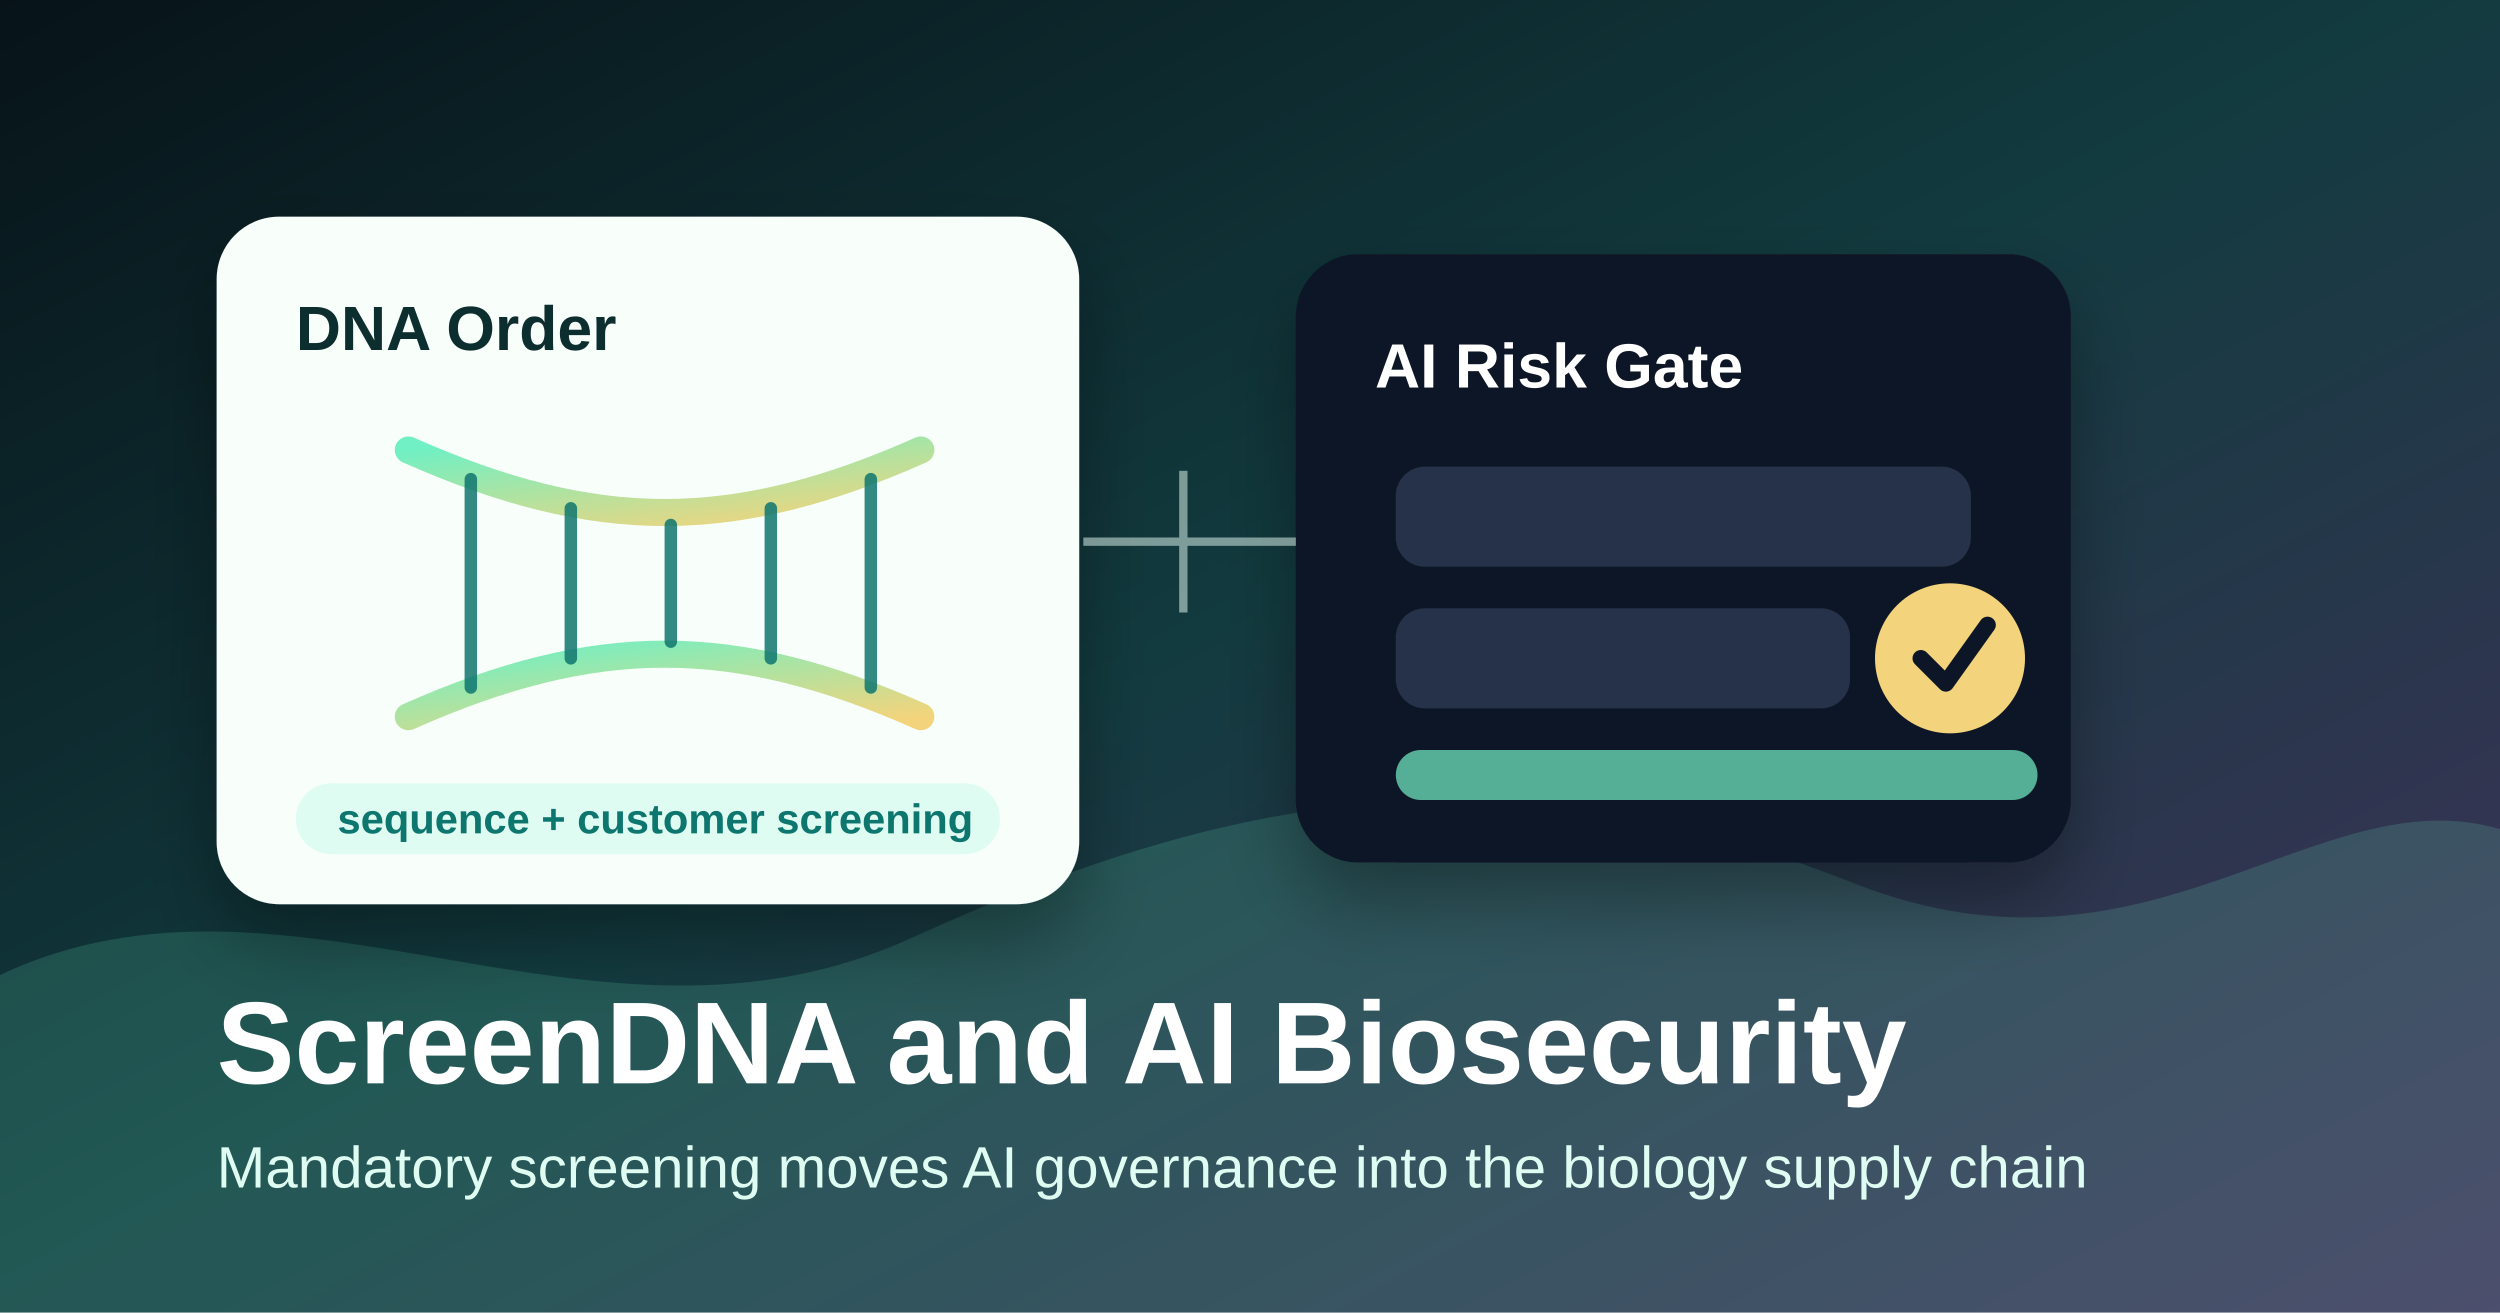
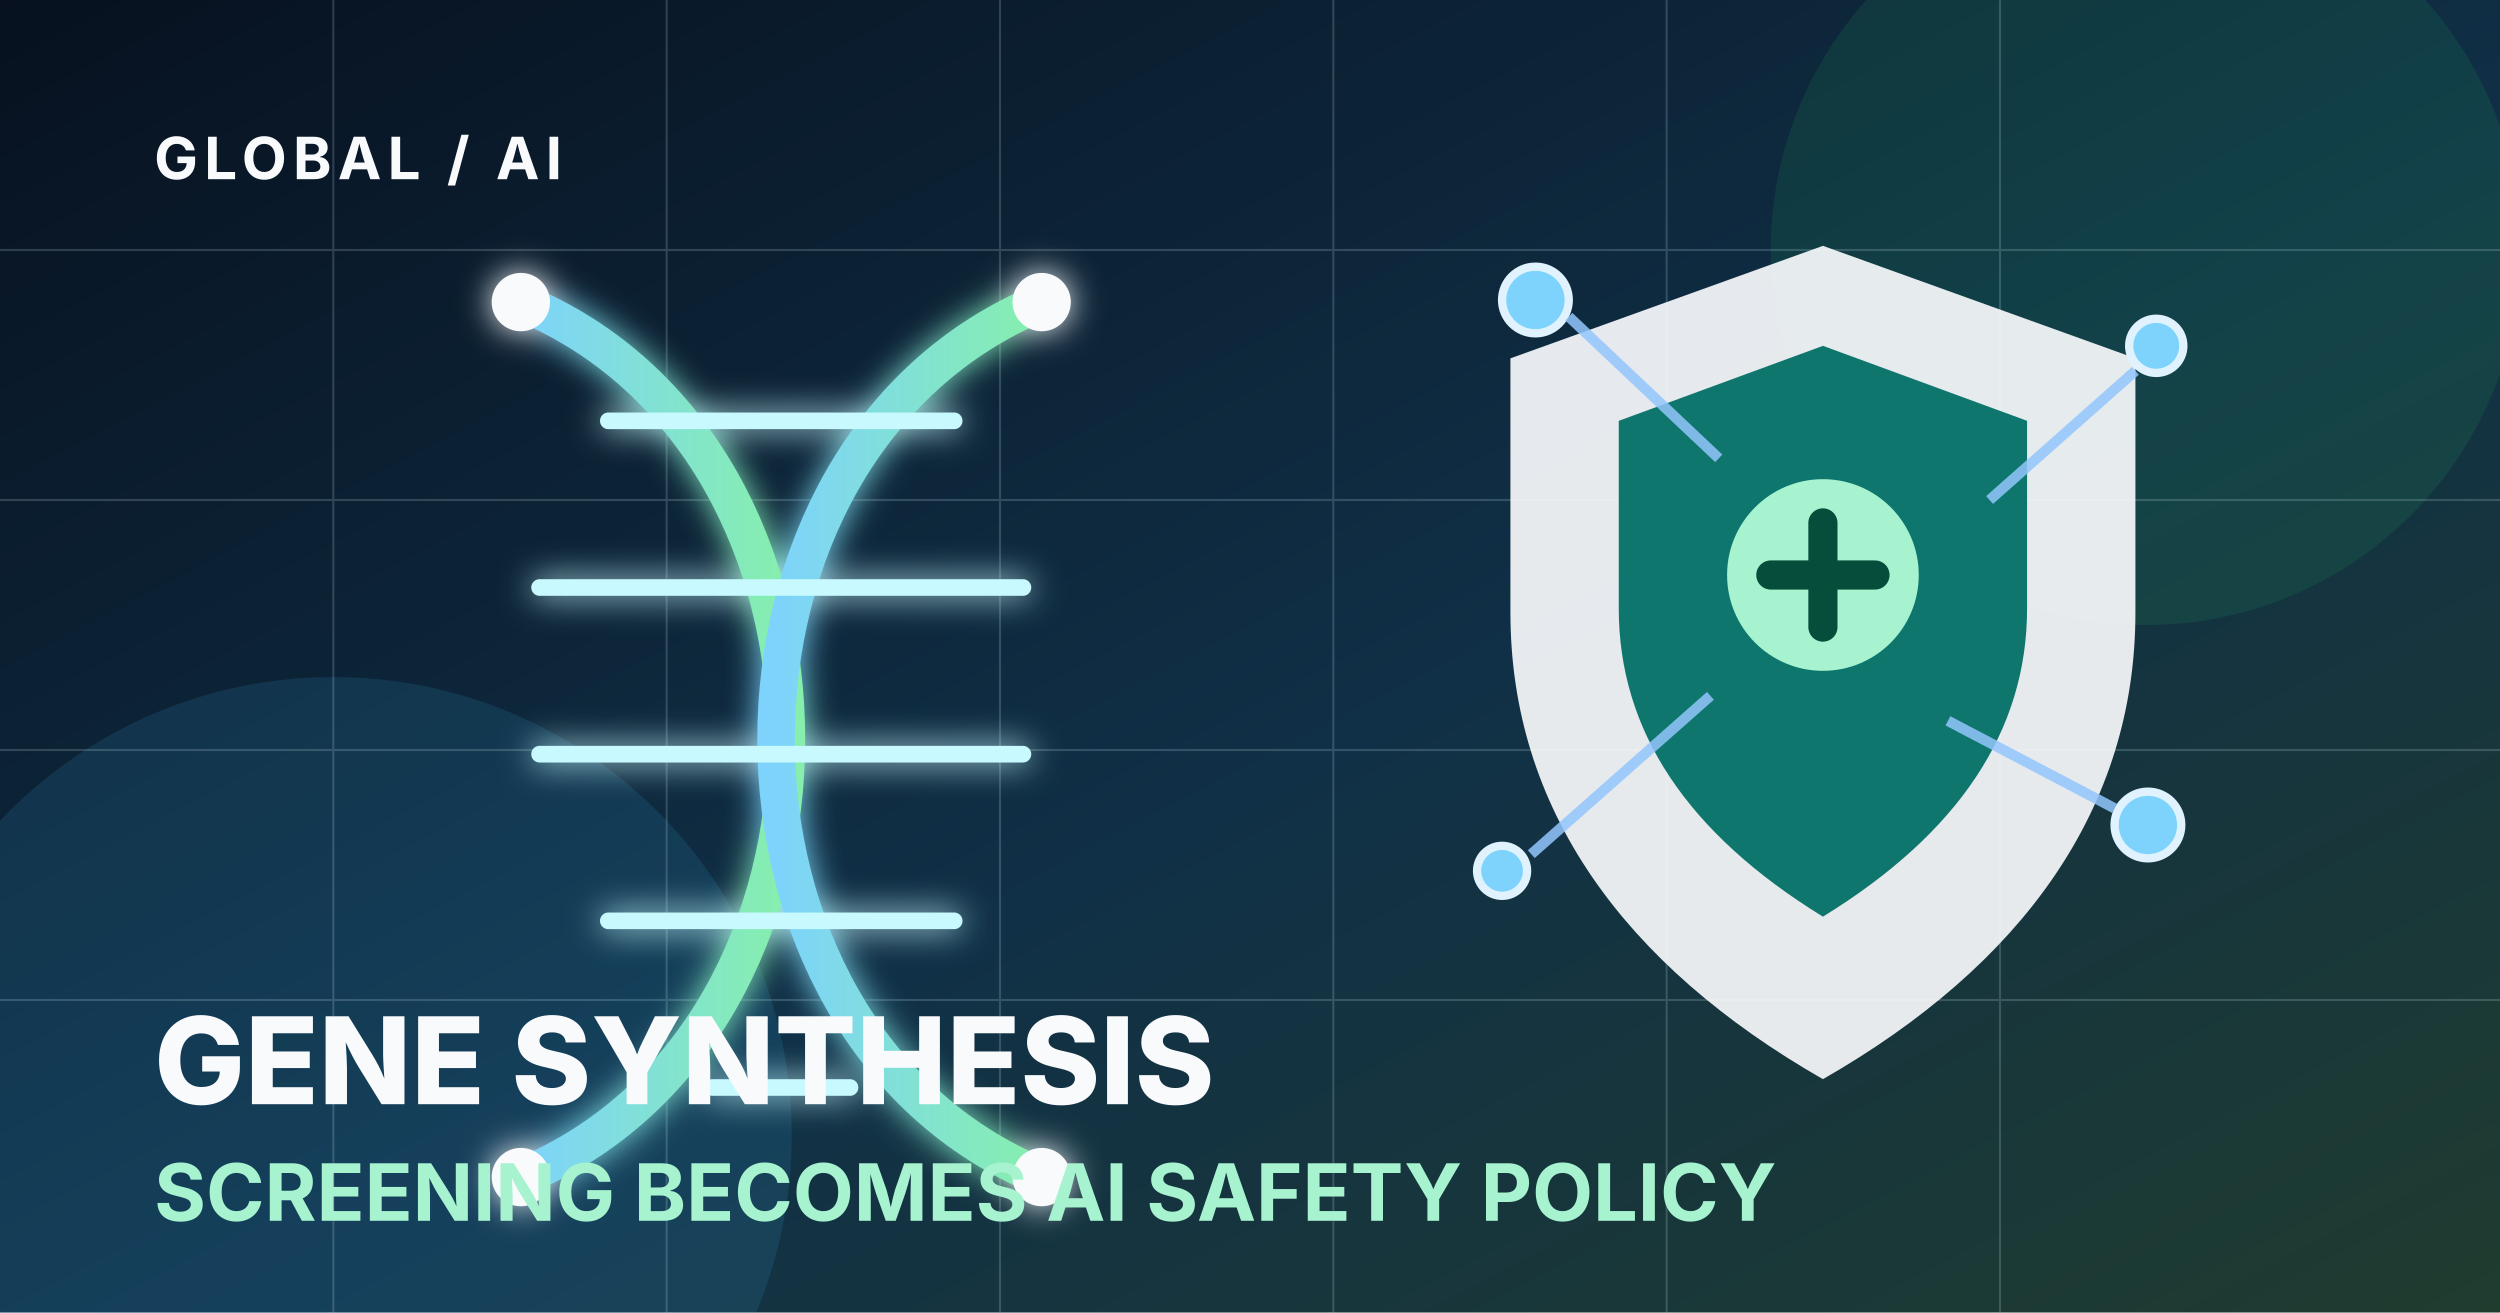
<svg xmlns="http://www.w3.org/2000/svg" width="1200" height="630" viewBox="0 0 1200 630" role="img" aria-labelledby="title desc">
  <defs>
    <linearGradient id="bg" x1="0" y1="0" x2="1" y2="1">
-       <stop offset="0" stop-color="#071318" />
-       <stop offset="0.48" stop-color="#123b3f" />
-       <stop offset="1" stop-color="#45315c" />
+       <stop offset="0" stop-color="#07111f" />
+       <stop offset="0.55" stop-color="#103047" />
+       <stop offset="1" stop-color="#1f3c2f" />
    </linearGradient>
-     <linearGradient id="strand" x1="0" y1="0" x2="1" y2="1">
-       <stop offset="0" stop-color="#70f0c4" />
-       <stop offset="1" stop-color="#f3d47c" />
+     <linearGradient id="helix" x1="0" y1="0" x2="1" y2="0">
+       <stop offset="0" stop-color="#7dd3fc" />
+       <stop offset="1" stop-color="#86efac" />
    </linearGradient>
-     <filter id="shadow" x="-20%" y="-20%" width="140%" height="140%">
-       <feDropShadow dx="0" dy="18" stdDeviation="18" flood-color="#000000" flood-opacity="0.34" />
+     <filter id="softGlow" x="-20%" y="-20%" width="140%" height="140%">
+       <feGaussianBlur stdDeviation="8" result="blur" />
+       <feMerge>
+         <feMergeNode in="blur" />
+         <feMergeNode in="SourceGraphic" />
+       </feMerge>
    </filter>
  </defs>
  <rect width="1200" height="630" fill="url(#bg)" />
-   <path d="M0 468 C140 402 286 520 438 450 C600 376 728 360 890 424 C1032 480 1112 372 1200 398 L1200 630 L0 630 Z" fill="#70f0c4" opacity="0.16" />
-   <g transform="translate(104 104)" filter="url(#shadow)">
-     <rect width="414" height="330" rx="30" fill="#f8fffb" />
-     <text x="38" y="64" font-family="Arial, Helvetica, sans-serif" font-size="30" font-weight="800" fill="#0f2d2d">DNA Order</text>
-     <path d="M92 112 C182 152 248 152 338 112" fill="none" stroke="url(#strand)" stroke-width="13" stroke-linecap="round" />
-     <path d="M92 240 C182 200 248 200 338 240" fill="none" stroke="url(#strand)" stroke-width="13" stroke-linecap="round" />
-     <g stroke="#0f766e" stroke-width="6" stroke-linecap="round" opacity="0.85">
-       <path d="M122 126 L122 226" />
-       <path d="M170 140 L170 212" />
-       <path d="M218 148 L218 204" />
-       <path d="M266 140 L266 212" />
-       <path d="M314 126 L314 226" />
+   <circle cx="1030" cy="120" r="180" fill="#22c55e" opacity="0.11" />
+   <circle cx="160" cy="545" r="220" fill="#38bdf8" opacity="0.12" />
+   <g opacity="0.18" stroke="#d8f3ff" stroke-width="1">
+     <path d="M0 120H1200M0 240H1200M0 360H1200M0 480H1200" />
+     <path d="M160 0V630M320 0V630M480 0V630M640 0V630M800 0V630M960 0V630" />
+   </g>
+   <g transform="translate(120 110)" filter="url(#softGlow)">
+     <path d="M130 35c170 70 170 350 0 420" fill="none" stroke="url(#helix)" stroke-width="18" stroke-linecap="round" />
+     <path d="M380 35c-170 70-170 350 0 420" fill="none" stroke="url(#helix)" stroke-width="18" stroke-linecap="round" />
+     <g stroke="#c7f9ff" stroke-width="8" stroke-linecap="round">
+       <path d="M172 92h166" />
+       <path d="M139 172h232" />
+       <path d="M139 252h232" />
+       <path d="M172 332h166" />
+       <path d="M222 412h66" />
    </g>
-     <rect x="38" y="272" width="338" height="34" rx="17" fill="#dffcf2" />
-     <text x="58" y="296" font-family="Arial, Helvetica, sans-serif" font-size="20" font-weight="800" fill="#0f766e">sequence + customer screening</text>
+     <g fill="#f8fafc">
+       <circle cx="130" cy="35" r="14" />
+       <circle cx="380" cy="35" r="14" />
+       <circle cx="130" cy="455" r="14" />
+       <circle cx="380" cy="455" r="14" />
+     </g>
  </g>
-   <g transform="translate(622 122)" filter="url(#shadow)">
-     <rect width="372" height="292" rx="30" fill="#111827" />
-     <text x="38" y="64" font-family="Arial, Helvetica, sans-serif" font-size="30" font-weight="800" fill="#ffffff">AI Risk Gate</text>
-     <rect x="48" y="102" width="276" height="48" rx="14" fill="#263348" />
-     <rect x="48" y="170" width="218" height="48" rx="14" fill="#263348" />
-     <rect x="48" y="238" width="308" height="24" rx="12" fill="#70f0c4" opacity="0.7" />
-     <circle cx="314" cy="194" r="36" fill="#f3d47c" />
-     <path d="M300 194 L312 206 L332 178" fill="none" stroke="#111827" stroke-width="8" stroke-linecap="round" stroke-linejoin="round" />
+   <g transform="translate(705 118)">
+     <path d="M170 0l150 54v122c0 94-54 169-150 224C74 345 20 270 20 176V54z" fill="#f8fafc" opacity="0.92" />
+     <path d="M170 48l98 36v90c0 59-33 108-98 148-65-40-98-89-98-148V84z" fill="#0f766e" />
+     <circle cx="170" cy="158" r="46" fill="#a7f3d0" />
+     <path d="M145 158h50M170 133v50" stroke="#064e3b" stroke-width="14" stroke-linecap="round" />
+     <g fill="#7dd3fc" stroke="#e0f2fe" stroke-width="4">
+       <circle cx="32" cy="26" r="16" />
+       <circle cx="330" cy="48" r="13" />
+       <circle cx="326" cy="278" r="16" />
+       <circle cx="16" cy="300" r="12" />
+     </g>
+     <g stroke="#93c5fd" stroke-width="5" opacity="0.85">
+       <path d="M48 34l72 68" />
+       <path d="M320 60l-70 62" />
+       <path d="M310 270l-80-42" />
+       <path d="M30 292l86-76" />
+     </g>
  </g>
-   <g stroke="#eafff7" stroke-width="4" opacity="0.5">
-     <path d="M520 260 H622" />
-     <path d="M568 226 V294" />
+   <g font-family="Inter, Arial, sans-serif" fill="#f8fafc">
+     <text x="74" y="86" font-size="28" font-weight="700" letter-spacing="3">GLOBAL / AI</text>
+     <text x="74" y="530" font-size="58" font-weight="800">GENE SYNTHESIS</text>
+     <text x="74" y="586" font-size="38" font-weight="700" fill="#a7f3d0">SCREENING BECOMES AI SAFETY POLICY</text>
  </g>
-   <text x="104" y="520" font-family="Arial, Helvetica, sans-serif" font-size="56" font-weight="800" fill="#ffffff">ScreenDNA and AI Biosecurity</text>
-   <text x="104" y="570" font-family="Arial, Helvetica, sans-serif" font-size="28" fill="#dffcf2">Mandatory screening moves AI governance into the biology supply chain</text>
</svg>
